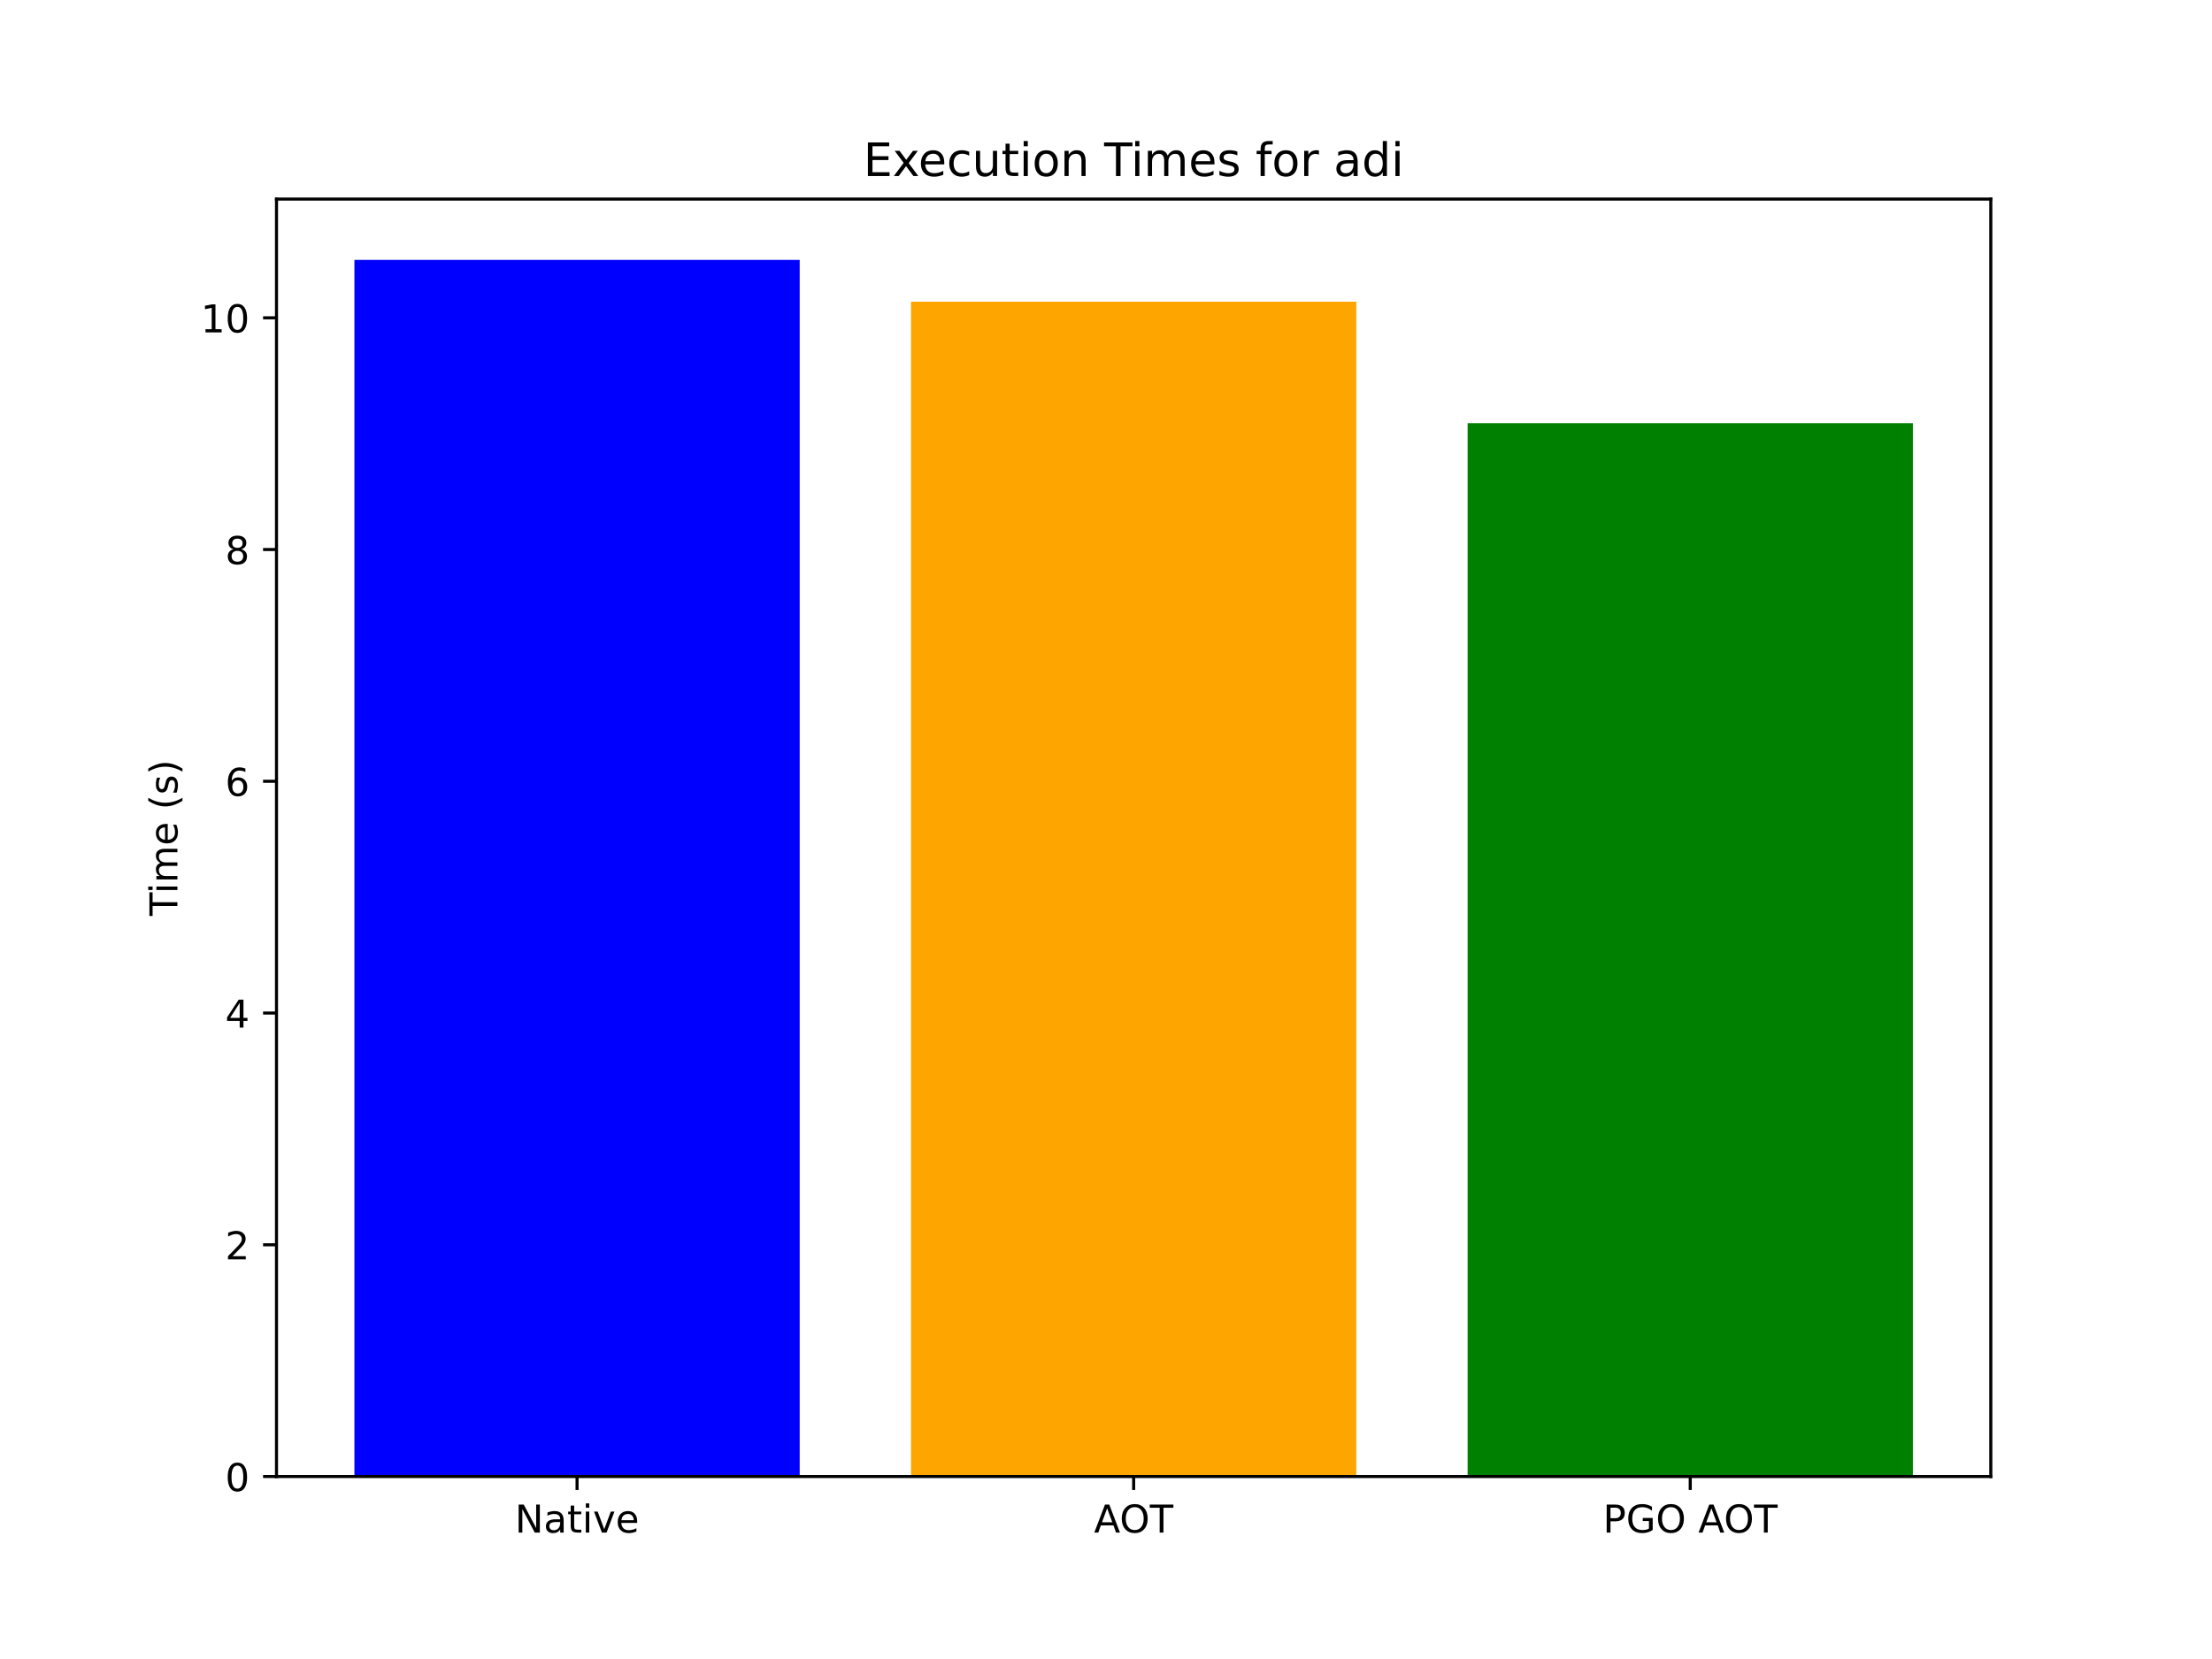
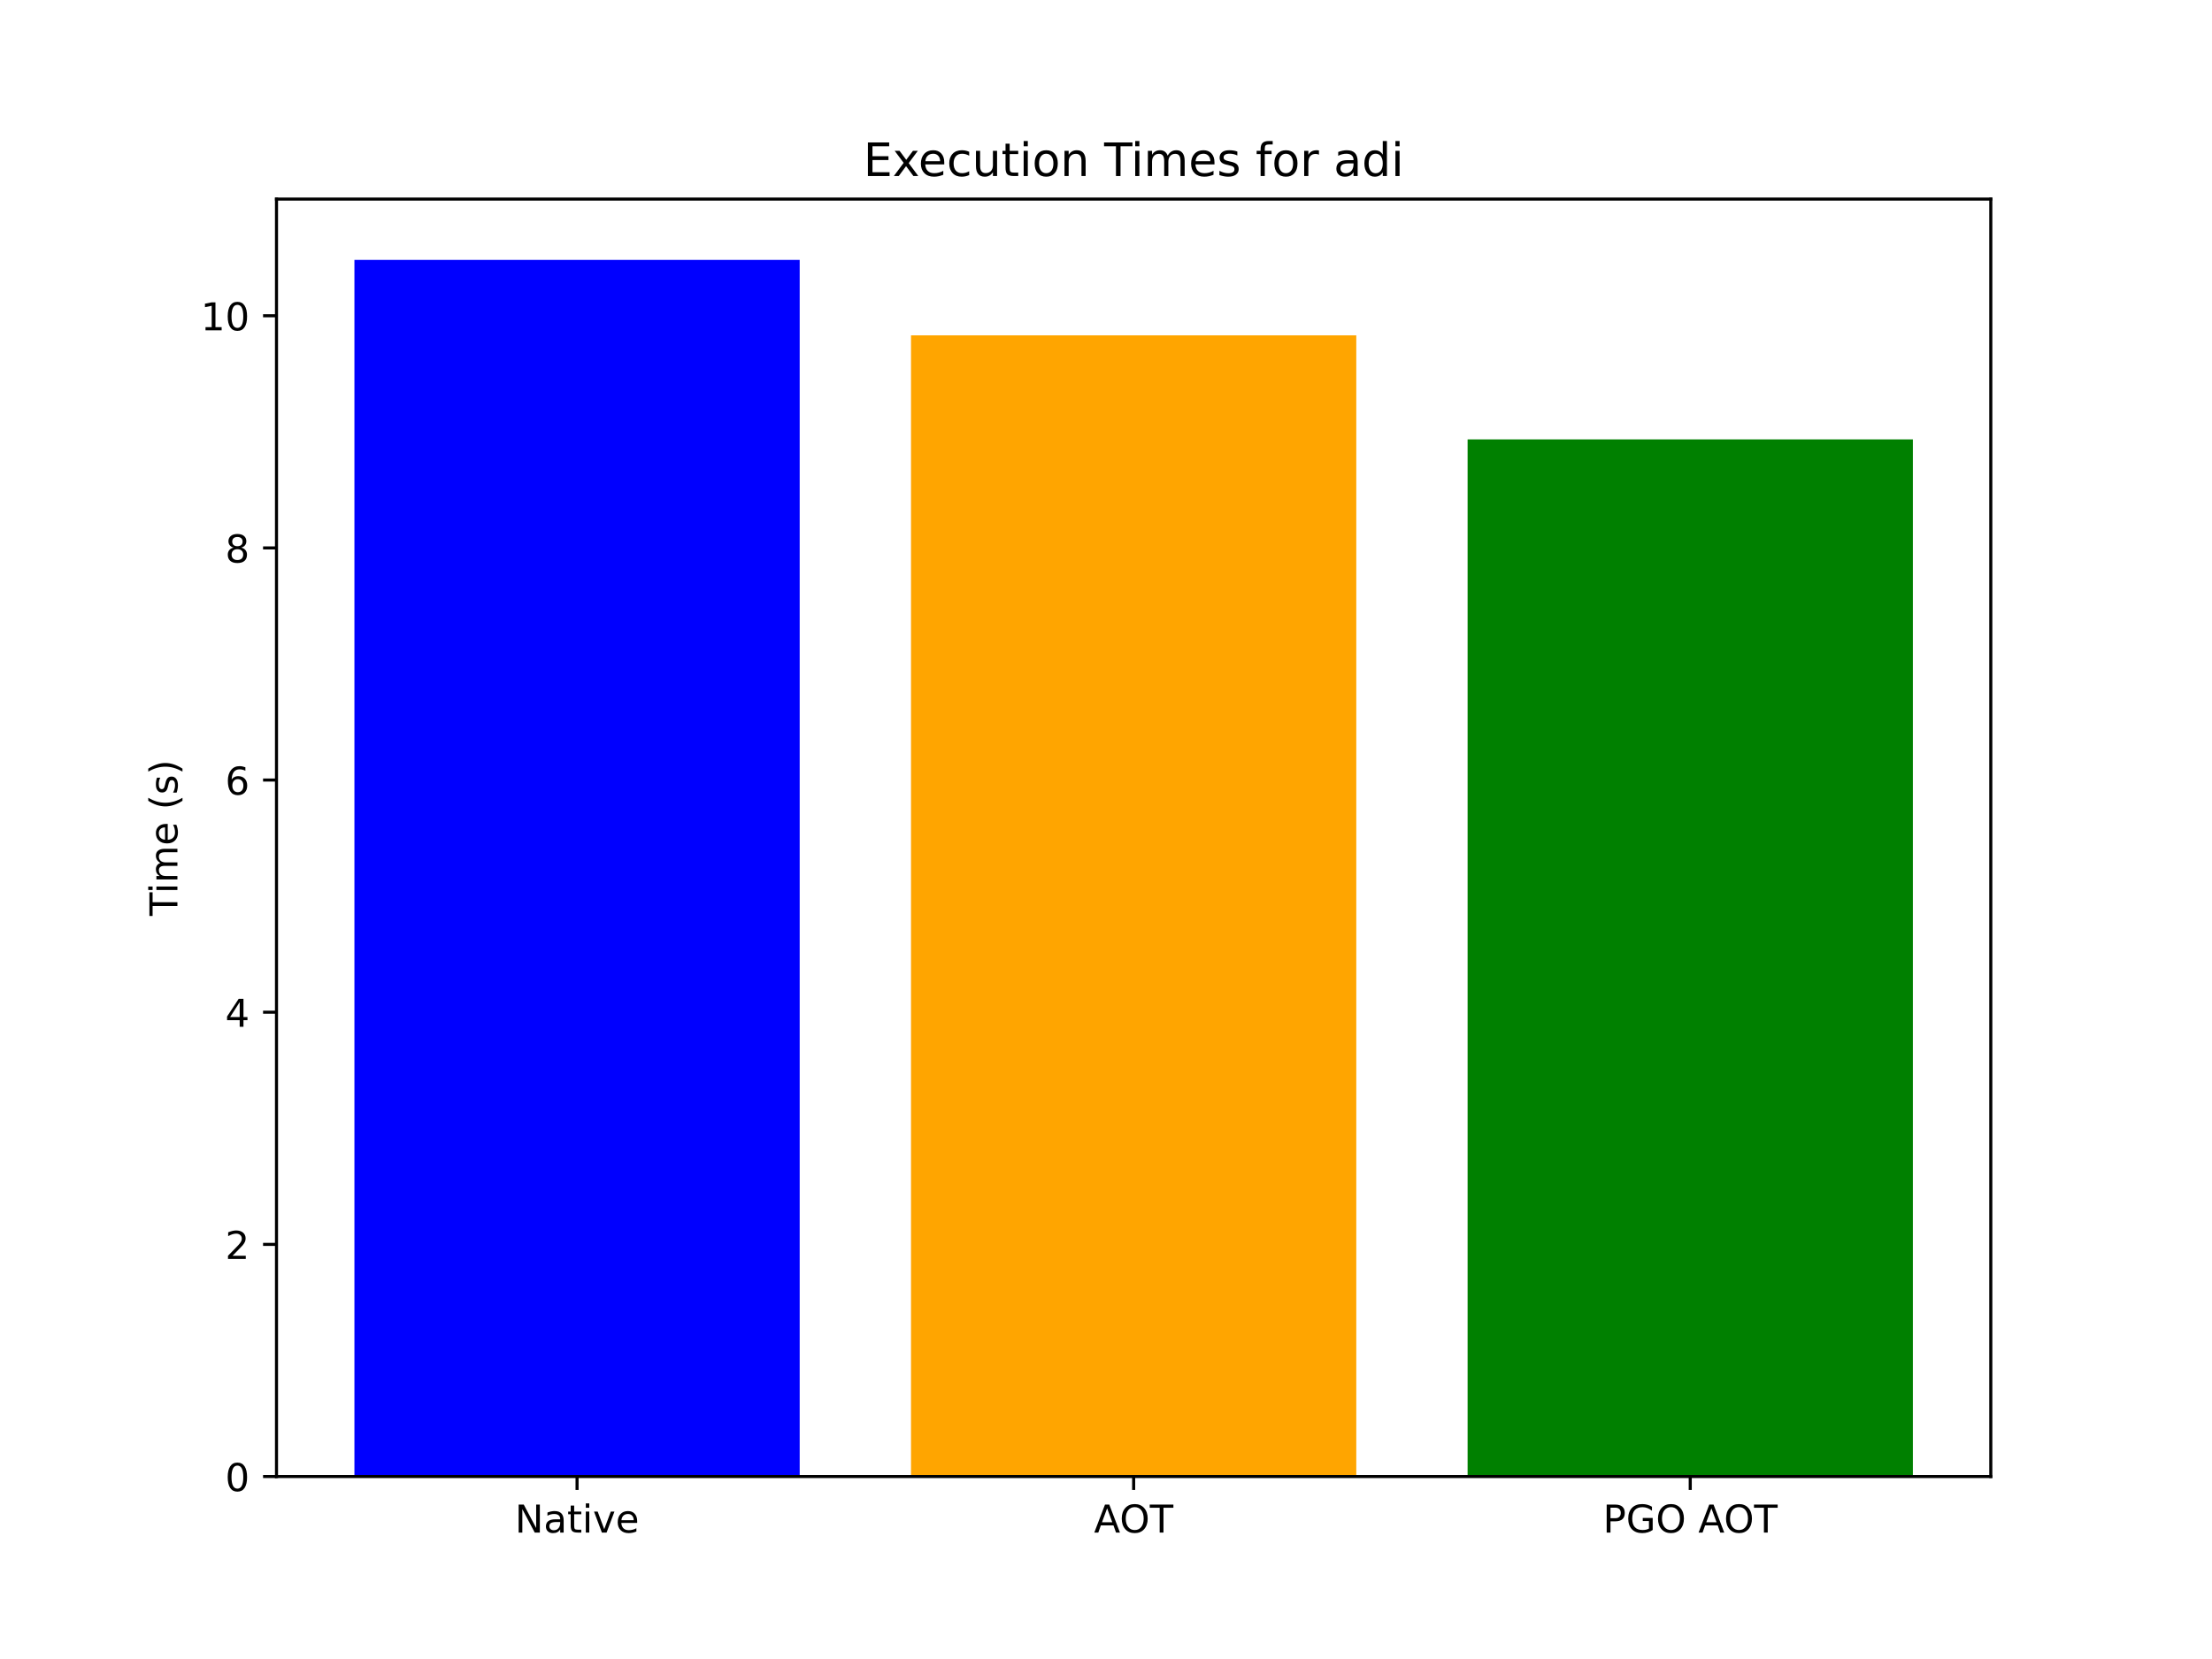
<svg xmlns="http://www.w3.org/2000/svg" xmlns:xlink="http://www.w3.org/1999/xlink" width="576pt" height="432pt" viewBox="0 0 576 432" version="1.1">
  <defs>
    <style type="text/css">*{stroke-linejoin: round; stroke-linecap: butt}</style>
  </defs>
  <g id="figure_1">
    <g id="patch_1">
      <path d="M 0 432  L 576 432  L 576 0  L 0 0  z " style="fill: #ffffff" />
    </g>
    <g id="axes_1">
      <g id="patch_2">
        <path d="M 72 384.48  L 518.4 384.48  L 518.4 51.84  L 72 51.84  z " style="fill: #ffffff" />
      </g>
      <g id="patch_3">
-         <path d="M 92.291 384.48  L 208.239 384.48  L 208.239 67.68  L 92.291 67.68  z " clip-path="url(#p97d4683aa3)" style="fill: #0000ff" />
+         <path d="M 92.291 384.48  L 208.239 384.48  L 208.239 67.68  L 92.291 67.68  z " clip-path="url(#pe8f1fe63a3)" style="fill: #0000ff" />
      </g>
      <g id="patch_4">
-         <path d="M 237.226 384.48  L 353.174 384.48  L 353.174 78.566  L 237.226 78.566  z " clip-path="url(#p97d4683aa3)" style="fill: #ffa500" />
+         <path d="M 237.226 384.48  L 353.174 384.48  L 353.174 87.315  L 237.226 87.315  z " clip-path="url(#pe8f1fe63a3)" style="fill: #ffa500" />
      </g>
      <g id="patch_5">
-         <path d="M 382.161 384.48  L 498.109 384.48  L 498.109 110.189  L 382.161 110.189  z " clip-path="url(#p97d4683aa3)" style="fill: #008000" />
+         <path d="M 382.161 384.48  L 498.109 384.48  L 498.109 114.414  L 382.161 114.414  z " clip-path="url(#pe8f1fe63a3)" style="fill: #008000" />
      </g>
      <g id="matplotlib.axis_1">
        <g id="xtick_1">
          <g id="line2d_1">
            <defs>
-               <path id="mde50abe670" d="M 0 0  L 0 3.5  " style="stroke: #000000; stroke-width: 0.8" />
+               <path id="m2177a4bebf" d="M 0 0  L 0 3.5  " style="stroke: #000000; stroke-width: 0.8" />
            </defs>
            <g>
-               <use xlink:href="#mde50abe670" x="150.265" y="384.48" style="stroke: #000000; stroke-width: 0.8" />
+               <use xlink:href="#m2177a4bebf" x="150.265" y="384.48" style="stroke: #000000; stroke-width: 0.8" />
            </g>
          </g>
          <g id="text_1">
            <g transform="translate(134.0751 399.0784) scale(0.1 -0.1)">
              <defs>
                <path id="DejaVuSans-4e" d="M 628 4666  L 1478 4666  L 3547 763  L 3547 4666  L 4159 4666  L 4159 0  L 3309 0  L 1241 3903  L 1241 0  L 628 0  L 628 4666  z " transform="scale(0.015625)" />
                <path id="DejaVuSans-61" d="M 2194 1759  Q 1497 1759 1228 1600  Q 959 1441 959 1056  Q 959 750 1161 570  Q 1363 391 1709 391  Q 2188 391 2477 730  Q 2766 1069 2766 1631  L 2766 1759  L 2194 1759  z M 3341 1997  L 3341 0  L 2766 0  L 2766 531  Q 2569 213 2275 61  Q 1981 -91 1556 -91  Q 1019 -91 701 211  Q 384 513 384 1019  Q 384 1609 779 1909  Q 1175 2209 1959 2209  L 2766 2209  L 2766 2266  Q 2766 2663 2505 2880  Q 2244 3097 1772 3097  Q 1472 3097 1187 3025  Q 903 2953 641 2809  L 641 3341  Q 956 3463 1253 3523  Q 1550 3584 1831 3584  Q 2591 3584 2966 3190  Q 3341 2797 3341 1997  z " transform="scale(0.015625)" />
                <path id="DejaVuSans-74" d="M 1172 4494  L 1172 3500  L 2356 3500  L 2356 3053  L 1172 3053  L 1172 1153  Q 1172 725 1289 603  Q 1406 481 1766 481  L 2356 481  L 2356 0  L 1766 0  Q 1100 0 847 248  Q 594 497 594 1153  L 594 3053  L 172 3053  L 172 3500  L 594 3500  L 594 4494  L 1172 4494  z " transform="scale(0.015625)" />
                <path id="DejaVuSans-69" d="M 603 3500  L 1178 3500  L 1178 0  L 603 0  L 603 3500  z M 603 4863  L 1178 4863  L 1178 4134  L 603 4134  L 603 4863  z " transform="scale(0.015625)" />
                <path id="DejaVuSans-76" d="M 191 3500  L 800 3500  L 1894 563  L 2988 3500  L 3597 3500  L 2284 0  L 1503 0  L 191 3500  z " transform="scale(0.015625)" />
                <path id="DejaVuSans-65" d="M 3597 1894  L 3597 1613  L 953 1613  Q 991 1019 1311 708  Q 1631 397 2203 397  Q 2534 397 2845 478  Q 3156 559 3463 722  L 3463 178  Q 3153 47 2828 -22  Q 2503 -91 2169 -91  Q 1331 -91 842 396  Q 353 884 353 1716  Q 353 2575 817 3079  Q 1281 3584 2069 3584  Q 2775 3584 3186 3129  Q 3597 2675 3597 1894  z M 3022 2063  Q 3016 2534 2758 2815  Q 2500 3097 2075 3097  Q 1594 3097 1305 2825  Q 1016 2553 972 2059  L 3022 2063  z " transform="scale(0.015625)" />
              </defs>
              <use xlink:href="#DejaVuSans-4e" />
              <use xlink:href="#DejaVuSans-61" transform="translate(74.80469 0)" />
              <use xlink:href="#DejaVuSans-74" transform="translate(136.084 0)" />
              <use xlink:href="#DejaVuSans-69" transform="translate(175.293 0)" />
              <use xlink:href="#DejaVuSans-76" transform="translate(203.0762 0)" />
              <use xlink:href="#DejaVuSans-65" transform="translate(262.2559 0)" />
            </g>
          </g>
        </g>
        <g id="xtick_2">
          <g id="line2d_2">
            <g>
-               <use xlink:href="#mde50abe670" x="295.2" y="384.48" style="stroke: #000000; stroke-width: 0.8" />
+               <use xlink:href="#m2177a4bebf" x="295.2" y="384.48" style="stroke: #000000; stroke-width: 0.8" />
            </g>
          </g>
          <g id="text_2">
            <g transform="translate(284.8773 399.0784) scale(0.1 -0.1)">
              <defs>
                <path id="DejaVuSans-41" d="M 2188 4044  L 1331 1722  L 3047 1722  L 2188 4044  z M 1831 4666  L 2547 4666  L 4325 0  L 3669 0  L 3244 1197  L 1141 1197  L 716 0  L 50 0  L 1831 4666  z " transform="scale(0.015625)" />
                <path id="DejaVuSans-4f" d="M 2522 4238  Q 1834 4238 1429 3725  Q 1025 3213 1025 2328  Q 1025 1447 1429 934  Q 1834 422 2522 422  Q 3209 422 3611 934  Q 4013 1447 4013 2328  Q 4013 3213 3611 3725  Q 3209 4238 2522 4238  z M 2522 4750  Q 3503 4750 4090 4092  Q 4678 3434 4678 2328  Q 4678 1225 4090 567  Q 3503 -91 2522 -91  Q 1538 -91 948 565  Q 359 1222 359 2328  Q 359 3434 948 4092  Q 1538 4750 2522 4750  z " transform="scale(0.015625)" />
                <path id="DejaVuSans-54" d="M -19 4666  L 3928 4666  L 3928 4134  L 2272 4134  L 2272 0  L 1638 0  L 1638 4134  L -19 4134  L -19 4666  z " transform="scale(0.015625)" />
              </defs>
              <use xlink:href="#DejaVuSans-41" />
              <use xlink:href="#DejaVuSans-4f" transform="translate(66.6582 0)" />
              <use xlink:href="#DejaVuSans-54" transform="translate(145.3691 0)" />
            </g>
          </g>
        </g>
        <g id="xtick_3">
          <g id="line2d_3">
            <g>
-               <use xlink:href="#mde50abe670" x="440.135" y="384.48" style="stroke: #000000; stroke-width: 0.8" />
+               <use xlink:href="#m2177a4bebf" x="440.135" y="384.48" style="stroke: #000000; stroke-width: 0.8" />
            </g>
          </g>
          <g id="text_3">
            <g transform="translate(417.3983 399.0784) scale(0.1 -0.1)">
              <defs>
                <path id="DejaVuSans-50" d="M 1259 4147  L 1259 2394  L 2053 2394  Q 2494 2394 2734 2622  Q 2975 2850 2975 3272  Q 2975 3691 2734 3919  Q 2494 4147 2053 4147  L 1259 4147  z M 628 4666  L 2053 4666  Q 2838 4666 3239 4311  Q 3641 3956 3641 3272  Q 3641 2581 3239 2228  Q 2838 1875 2053 1875  L 1259 1875  L 1259 0  L 628 0  L 628 4666  z " transform="scale(0.015625)" />
                <path id="DejaVuSans-47" d="M 3809 666  L 3809 1919  L 2778 1919  L 2778 2438  L 4434 2438  L 4434 434  Q 4069 175 3628 42  Q 3188 -91 2688 -91  Q 1594 -91 976 548  Q 359 1188 359 2328  Q 359 3472 976 4111  Q 1594 4750 2688 4750  Q 3144 4750 3555 4637  Q 3966 4525 4313 4306  L 4313 3634  Q 3963 3931 3569 4081  Q 3175 4231 2741 4231  Q 1884 4231 1454 3753  Q 1025 3275 1025 2328  Q 1025 1384 1454 906  Q 1884 428 2741 428  Q 3075 428 3337 486  Q 3600 544 3809 666  z " transform="scale(0.015625)" />
                <path id="DejaVuSans-20" transform="scale(0.015625)" />
              </defs>
              <use xlink:href="#DejaVuSans-50" />
              <use xlink:href="#DejaVuSans-47" transform="translate(60.30273 0)" />
              <use xlink:href="#DejaVuSans-4f" transform="translate(137.793 0)" />
              <use xlink:href="#DejaVuSans-20" transform="translate(216.5039 0)" />
              <use xlink:href="#DejaVuSans-41" transform="translate(248.291 0)" />
              <use xlink:href="#DejaVuSans-4f" transform="translate(314.9492 0)" />
              <use xlink:href="#DejaVuSans-54" transform="translate(393.6602 0)" />
            </g>
          </g>
        </g>
      </g>
      <g id="matplotlib.axis_2">
        <g id="ytick_1">
          <g id="line2d_4">
            <defs>
-               <path id="m23a0251cb0" d="M 0 0  L -3.5 0  " style="stroke: #000000; stroke-width: 0.8" />
+               <path id="m15e64a57b4" d="M 0 0  L -3.5 0  " style="stroke: #000000; stroke-width: 0.8" />
            </defs>
            <g>
-               <use xlink:href="#m23a0251cb0" x="72" y="384.48" style="stroke: #000000; stroke-width: 0.8" />
+               <use xlink:href="#m15e64a57b4" x="72" y="384.48" style="stroke: #000000; stroke-width: 0.8" />
            </g>
          </g>
          <g id="text_4">
            <g transform="translate(58.6375 388.2792) scale(0.1 -0.1)">
              <defs>
                <path id="DejaVuSans-30" d="M 2034 4250  Q 1547 4250 1301 3770  Q 1056 3291 1056 2328  Q 1056 1369 1301 889  Q 1547 409 2034 409  Q 2525 409 2770 889  Q 3016 1369 3016 2328  Q 3016 3291 2770 3770  Q 2525 4250 2034 4250  z M 2034 4750  Q 2819 4750 3233 4129  Q 3647 3509 3647 2328  Q 3647 1150 3233 529  Q 2819 -91 2034 -91  Q 1250 -91 836 529  Q 422 1150 422 2328  Q 422 3509 836 4129  Q 1250 4750 2034 4750  z " transform="scale(0.015625)" />
              </defs>
              <use xlink:href="#DejaVuSans-30" />
            </g>
          </g>
        </g>
        <g id="ytick_2">
          <g id="line2d_5">
            <g>
-               <use xlink:href="#m23a0251cb0" x="72" y="324.135" style="stroke: #000000; stroke-width: 0.8" />
+               <use xlink:href="#m15e64a57b4" x="72" y="324.028" style="stroke: #000000; stroke-width: 0.8" />
            </g>
          </g>
          <g id="text_5">
-             <g transform="translate(58.6375 327.9344) scale(0.1 -0.1)">
+             <g transform="translate(58.6375 327.8277) scale(0.1 -0.1)">
              <defs>
                <path id="DejaVuSans-32" d="M 1228 531  L 3431 531  L 3431 0  L 469 0  L 469 531  Q 828 903 1448 1529  Q 2069 2156 2228 2338  Q 2531 2678 2651 2914  Q 2772 3150 2772 3378  Q 2772 3750 2511 3984  Q 2250 4219 1831 4219  Q 1534 4219 1204 4116  Q 875 4013 500 3803  L 500 4441  Q 881 4594 1212 4672  Q 1544 4750 1819 4750  Q 2544 4750 2975 4387  Q 3406 4025 3406 3419  Q 3406 3131 3298 2873  Q 3191 2616 2906 2266  Q 2828 2175 2409 1742  Q 1991 1309 1228 531  z " transform="scale(0.015625)" />
              </defs>
              <use xlink:href="#DejaVuSans-32" />
            </g>
          </g>
        </g>
        <g id="ytick_3">
          <g id="line2d_6">
            <g>
-               <use xlink:href="#m23a0251cb0" x="72" y="263.79" style="stroke: #000000; stroke-width: 0.8" />
+               <use xlink:href="#m15e64a57b4" x="72" y="263.577" style="stroke: #000000; stroke-width: 0.8" />
            </g>
          </g>
          <g id="text_6">
-             <g transform="translate(58.6375 267.5895) scale(0.1 -0.1)">
+             <g transform="translate(58.6375 267.3762) scale(0.1 -0.1)">
              <defs>
                <path id="DejaVuSans-34" d="M 2419 4116  L 825 1625  L 2419 1625  L 2419 4116  z M 2253 4666  L 3047 4666  L 3047 1625  L 3713 1625  L 3713 1100  L 3047 1100  L 3047 0  L 2419 0  L 2419 1100  L 313 1100  L 313 1709  L 2253 4666  z " transform="scale(0.015625)" />
              </defs>
              <use xlink:href="#DejaVuSans-34" />
            </g>
          </g>
        </g>
        <g id="ytick_4">
          <g id="line2d_7">
            <g>
-               <use xlink:href="#m23a0251cb0" x="72" y="203.445" style="stroke: #000000; stroke-width: 0.8" />
+               <use xlink:href="#m15e64a57b4" x="72" y="203.125" style="stroke: #000000; stroke-width: 0.8" />
            </g>
          </g>
          <g id="text_7">
-             <g transform="translate(58.6375 207.2447) scale(0.1 -0.1)">
+             <g transform="translate(58.6375 206.9247) scale(0.1 -0.1)">
              <defs>
                <path id="DejaVuSans-36" d="M 2113 2584  Q 1688 2584 1439 2293  Q 1191 2003 1191 1497  Q 1191 994 1439 701  Q 1688 409 2113 409  Q 2538 409 2786 701  Q 3034 994 3034 1497  Q 3034 2003 2786 2293  Q 2538 2584 2113 2584  z M 3366 4563  L 3366 3988  Q 3128 4100 2886 4159  Q 2644 4219 2406 4219  Q 1781 4219 1451 3797  Q 1122 3375 1075 2522  Q 1259 2794 1537 2939  Q 1816 3084 2150 3084  Q 2853 3084 3261 2657  Q 3669 2231 3669 1497  Q 3669 778 3244 343  Q 2819 -91 2113 -91  Q 1303 -91 875 529  Q 447 1150 447 2328  Q 447 3434 972 4092  Q 1497 4750 2381 4750  Q 2619 4750 2861 4703  Q 3103 4656 3366 4563  z " transform="scale(0.015625)" />
              </defs>
              <use xlink:href="#DejaVuSans-36" />
            </g>
          </g>
        </g>
        <g id="ytick_5">
          <g id="line2d_8">
            <g>
-               <use xlink:href="#m23a0251cb0" x="72" y="143.101" style="stroke: #000000; stroke-width: 0.8" />
+               <use xlink:href="#m15e64a57b4" x="72" y="142.674" style="stroke: #000000; stroke-width: 0.8" />
            </g>
          </g>
          <g id="text_8">
-             <g transform="translate(58.6375 146.8998) scale(0.1 -0.1)">
+             <g transform="translate(58.6375 146.4731) scale(0.1 -0.1)">
              <defs>
                <path id="DejaVuSans-38" d="M 2034 2216  Q 1584 2216 1326 1975  Q 1069 1734 1069 1313  Q 1069 891 1326 650  Q 1584 409 2034 409  Q 2484 409 2743 651  Q 3003 894 3003 1313  Q 3003 1734 2745 1975  Q 2488 2216 2034 2216  z M 1403 2484  Q 997 2584 770 2862  Q 544 3141 544 3541  Q 544 4100 942 4425  Q 1341 4750 2034 4750  Q 2731 4750 3128 4425  Q 3525 4100 3525 3541  Q 3525 3141 3298 2862  Q 3072 2584 2669 2484  Q 3125 2378 3379 2068  Q 3634 1759 3634 1313  Q 3634 634 3220 271  Q 2806 -91 2034 -91  Q 1263 -91 848 271  Q 434 634 434 1313  Q 434 1759 690 2068  Q 947 2378 1403 2484  z M 1172 3481  Q 1172 3119 1398 2916  Q 1625 2713 2034 2713  Q 2441 2713 2670 2916  Q 2900 3119 2900 3481  Q 2900 3844 2670 4047  Q 2441 4250 2034 4250  Q 1625 4250 1398 4047  Q 1172 3844 1172 3481  z " transform="scale(0.015625)" />
              </defs>
              <use xlink:href="#DejaVuSans-38" />
            </g>
          </g>
        </g>
        <g id="ytick_6">
          <g id="line2d_9">
            <g>
-               <use xlink:href="#m23a0251cb0" x="72" y="82.756" style="stroke: #000000; stroke-width: 0.8" />
+               <use xlink:href="#m15e64a57b4" x="72" y="82.222" style="stroke: #000000; stroke-width: 0.8" />
            </g>
          </g>
          <g id="text_9">
-             <g transform="translate(52.275 86.55499) scale(0.1 -0.1)">
+             <g transform="translate(52.275 86.02162) scale(0.1 -0.1)">
              <defs>
                <path id="DejaVuSans-31" d="M 794 531  L 1825 531  L 1825 4091  L 703 3866  L 703 4441  L 1819 4666  L 2450 4666  L 2450 531  L 3481 531  L 3481 0  L 794 0  L 794 531  z " transform="scale(0.015625)" />
              </defs>
              <use xlink:href="#DejaVuSans-31" />
              <use xlink:href="#DejaVuSans-30" transform="translate(63.62305 0)" />
            </g>
          </g>
        </g>
        <g id="text_10">
          <g transform="translate(46.19531 238.4889) rotate(-90) scale(0.1 -0.1)">
            <defs>
              <path id="DejaVuSans-6d" d="M 3328 2828  Q 3544 3216 3844 3400  Q 4144 3584 4550 3584  Q 5097 3584 5394 3201  Q 5691 2819 5691 2113  L 5691 0  L 5113 0  L 5113 2094  Q 5113 2597 4934 2840  Q 4756 3084 4391 3084  Q 3944 3084 3684 2787  Q 3425 2491 3425 1978  L 3425 0  L 2847 0  L 2847 2094  Q 2847 2600 2669 2842  Q 2491 3084 2119 3084  Q 1678 3084 1418 2786  Q 1159 2488 1159 1978  L 1159 0  L 581 0  L 581 3500  L 1159 3500  L 1159 2956  Q 1356 3278 1631 3431  Q 1906 3584 2284 3584  Q 2666 3584 2933 3390  Q 3200 3197 3328 2828  z " transform="scale(0.015625)" />
              <path id="DejaVuSans-28" d="M 1984 4856  Q 1566 4138 1362 3434  Q 1159 2731 1159 2009  Q 1159 1288 1364 580  Q 1569 -128 1984 -844  L 1484 -844  Q 1016 -109 783 600  Q 550 1309 550 2009  Q 550 2706 781 3412  Q 1013 4119 1484 4856  L 1984 4856  z " transform="scale(0.015625)" />
              <path id="DejaVuSans-73" d="M 2834 3397  L 2834 2853  Q 2591 2978 2328 3040  Q 2066 3103 1784 3103  Q 1356 3103 1142 2972  Q 928 2841 928 2578  Q 928 2378 1081 2264  Q 1234 2150 1697 2047  L 1894 2003  Q 2506 1872 2764 1633  Q 3022 1394 3022 966  Q 3022 478 2636 193  Q 2250 -91 1575 -91  Q 1294 -91 989 -36  Q 684 19 347 128  L 347 722  Q 666 556 975 473  Q 1284 391 1588 391  Q 1994 391 2212 530  Q 2431 669 2431 922  Q 2431 1156 2273 1281  Q 2116 1406 1581 1522  L 1381 1569  Q 847 1681 609 1914  Q 372 2147 372 2553  Q 372 3047 722 3315  Q 1072 3584 1716 3584  Q 2034 3584 2315 3537  Q 2597 3491 2834 3397  z " transform="scale(0.015625)" />
              <path id="DejaVuSans-29" d="M 513 4856  L 1013 4856  Q 1481 4119 1714 3412  Q 1947 2706 1947 2009  Q 1947 1309 1714 600  Q 1481 -109 1013 -844  L 513 -844  Q 928 -128 1133 580  Q 1338 1288 1338 2009  Q 1338 2731 1133 3434  Q 928 4138 513 4856  z " transform="scale(0.015625)" />
            </defs>
            <use xlink:href="#DejaVuSans-54" />
            <use xlink:href="#DejaVuSans-69" transform="translate(57.95898 0)" />
            <use xlink:href="#DejaVuSans-6d" transform="translate(85.74219 0)" />
            <use xlink:href="#DejaVuSans-65" transform="translate(183.1543 0)" />
            <use xlink:href="#DejaVuSans-20" transform="translate(244.6777 0)" />
            <use xlink:href="#DejaVuSans-28" transform="translate(276.4648 0)" />
            <use xlink:href="#DejaVuSans-73" transform="translate(315.4785 0)" />
            <use xlink:href="#DejaVuSans-29" transform="translate(367.5781 0)" />
          </g>
        </g>
      </g>
      <g id="patch_6">
        <path d="M 72 384.48  L 72 51.84  " style="fill: none; stroke: #000000; stroke-width: 0.8; stroke-linejoin: miter; stroke-linecap: square" />
      </g>
      <g id="patch_7">
        <path d="M 518.4 384.48  L 518.4 51.84  " style="fill: none; stroke: #000000; stroke-width: 0.8; stroke-linejoin: miter; stroke-linecap: square" />
      </g>
      <g id="patch_8">
        <path d="M 72 384.48  L 518.4 384.48  " style="fill: none; stroke: #000000; stroke-width: 0.8; stroke-linejoin: miter; stroke-linecap: square" />
      </g>
      <g id="patch_9">
        <path d="M 72 51.84  L 518.4 51.84  " style="fill: none; stroke: #000000; stroke-width: 0.8; stroke-linejoin: miter; stroke-linecap: square" />
      </g>
      <g id="text_11">
        <g transform="translate(224.8294 45.84) scale(0.12 -0.12)">
          <defs>
            <path id="DejaVuSans-45" d="M 628 4666  L 3578 4666  L 3578 4134  L 1259 4134  L 1259 2753  L 3481 2753  L 3481 2222  L 1259 2222  L 1259 531  L 3634 531  L 3634 0  L 628 0  L 628 4666  z " transform="scale(0.015625)" />
            <path id="DejaVuSans-78" d="M 3513 3500  L 2247 1797  L 3578 0  L 2900 0  L 1881 1375  L 863 0  L 184 0  L 1544 1831  L 300 3500  L 978 3500  L 1906 2253  L 2834 3500  L 3513 3500  z " transform="scale(0.015625)" />
            <path id="DejaVuSans-63" d="M 3122 3366  L 3122 2828  Q 2878 2963 2633 3030  Q 2388 3097 2138 3097  Q 1578 3097 1268 2742  Q 959 2388 959 1747  Q 959 1106 1268 751  Q 1578 397 2138 397  Q 2388 397 2633 464  Q 2878 531 3122 666  L 3122 134  Q 2881 22 2623 -34  Q 2366 -91 2075 -91  Q 1284 -91 818 406  Q 353 903 353 1747  Q 353 2603 823 3093  Q 1294 3584 2113 3584  Q 2378 3584 2631 3529  Q 2884 3475 3122 3366  z " transform="scale(0.015625)" />
            <path id="DejaVuSans-75" d="M 544 1381  L 544 3500  L 1119 3500  L 1119 1403  Q 1119 906 1312 657  Q 1506 409 1894 409  Q 2359 409 2629 706  Q 2900 1003 2900 1516  L 2900 3500  L 3475 3500  L 3475 0  L 2900 0  L 2900 538  Q 2691 219 2414 64  Q 2138 -91 1772 -91  Q 1169 -91 856 284  Q 544 659 544 1381  z M 1991 3584  L 1991 3584  z " transform="scale(0.015625)" />
            <path id="DejaVuSans-6f" d="M 1959 3097  Q 1497 3097 1228 2736  Q 959 2375 959 1747  Q 959 1119 1226 758  Q 1494 397 1959 397  Q 2419 397 2687 759  Q 2956 1122 2956 1747  Q 2956 2369 2687 2733  Q 2419 3097 1959 3097  z M 1959 3584  Q 2709 3584 3137 3096  Q 3566 2609 3566 1747  Q 3566 888 3137 398  Q 2709 -91 1959 -91  Q 1206 -91 779 398  Q 353 888 353 1747  Q 353 2609 779 3096  Q 1206 3584 1959 3584  z " transform="scale(0.015625)" />
            <path id="DejaVuSans-6e" d="M 3513 2113  L 3513 0  L 2938 0  L 2938 2094  Q 2938 2591 2744 2837  Q 2550 3084 2163 3084  Q 1697 3084 1428 2787  Q 1159 2491 1159 1978  L 1159 0  L 581 0  L 581 3500  L 1159 3500  L 1159 2956  Q 1366 3272 1645 3428  Q 1925 3584 2291 3584  Q 2894 3584 3203 3211  Q 3513 2838 3513 2113  z " transform="scale(0.015625)" />
            <path id="DejaVuSans-66" d="M 2375 4863  L 2375 4384  L 1825 4384  Q 1516 4384 1395 4259  Q 1275 4134 1275 3809  L 1275 3500  L 2222 3500  L 2222 3053  L 1275 3053  L 1275 0  L 697 0  L 697 3053  L 147 3053  L 147 3500  L 697 3500  L 697 3744  Q 697 4328 969 4595  Q 1241 4863 1831 4863  L 2375 4863  z " transform="scale(0.015625)" />
            <path id="DejaVuSans-72" d="M 2631 2963  Q 2534 3019 2420 3045  Q 2306 3072 2169 3072  Q 1681 3072 1420 2755  Q 1159 2438 1159 1844  L 1159 0  L 581 0  L 581 3500  L 1159 3500  L 1159 2956  Q 1341 3275 1631 3429  Q 1922 3584 2338 3584  Q 2397 3584 2469 3576  Q 2541 3569 2628 3553  L 2631 2963  z " transform="scale(0.015625)" />
            <path id="DejaVuSans-64" d="M 2906 2969  L 2906 4863  L 3481 4863  L 3481 0  L 2906 0  L 2906 525  Q 2725 213 2448 61  Q 2172 -91 1784 -91  Q 1150 -91 751 415  Q 353 922 353 1747  Q 353 2572 751 3078  Q 1150 3584 1784 3584  Q 2172 3584 2448 3432  Q 2725 3281 2906 2969  z M 947 1747  Q 947 1113 1208 752  Q 1469 391 1925 391  Q 2381 391 2643 752  Q 2906 1113 2906 1747  Q 2906 2381 2643 2742  Q 2381 3103 1925 3103  Q 1469 3103 1208 2742  Q 947 2381 947 1747  z " transform="scale(0.015625)" />
          </defs>
          <use xlink:href="#DejaVuSans-45" />
          <use xlink:href="#DejaVuSans-78" transform="translate(63.18359 0)" />
          <use xlink:href="#DejaVuSans-65" transform="translate(119.2383 0)" />
          <use xlink:href="#DejaVuSans-63" transform="translate(180.7617 0)" />
          <use xlink:href="#DejaVuSans-75" transform="translate(235.7422 0)" />
          <use xlink:href="#DejaVuSans-74" transform="translate(299.1211 0)" />
          <use xlink:href="#DejaVuSans-69" transform="translate(338.3301 0)" />
          <use xlink:href="#DejaVuSans-6f" transform="translate(366.1133 0)" />
          <use xlink:href="#DejaVuSans-6e" transform="translate(427.2949 0)" />
          <use xlink:href="#DejaVuSans-20" transform="translate(490.6738 0)" />
          <use xlink:href="#DejaVuSans-54" transform="translate(522.4609 0)" />
          <use xlink:href="#DejaVuSans-69" transform="translate(580.4199 0)" />
          <use xlink:href="#DejaVuSans-6d" transform="translate(608.2031 0)" />
          <use xlink:href="#DejaVuSans-65" transform="translate(705.6152 0)" />
          <use xlink:href="#DejaVuSans-73" transform="translate(767.1387 0)" />
          <use xlink:href="#DejaVuSans-20" transform="translate(819.2383 0)" />
          <use xlink:href="#DejaVuSans-66" transform="translate(851.0254 0)" />
          <use xlink:href="#DejaVuSans-6f" transform="translate(886.2305 0)" />
          <use xlink:href="#DejaVuSans-72" transform="translate(947.4121 0)" />
          <use xlink:href="#DejaVuSans-20" transform="translate(988.5254 0)" />
          <use xlink:href="#DejaVuSans-61" transform="translate(1020.312 0)" />
          <use xlink:href="#DejaVuSans-64" transform="translate(1081.592 0)" />
          <use xlink:href="#DejaVuSans-69" transform="translate(1145.068 0)" />
        </g>
      </g>
    </g>
  </g>
  <defs>
-     <clipPath id="p97d4683aa3">
+     <clipPath id="pe8f1fe63a3">
      <rect x="72" y="51.84" width="446.4" height="332.64" />
    </clipPath>
  </defs>
</svg>
